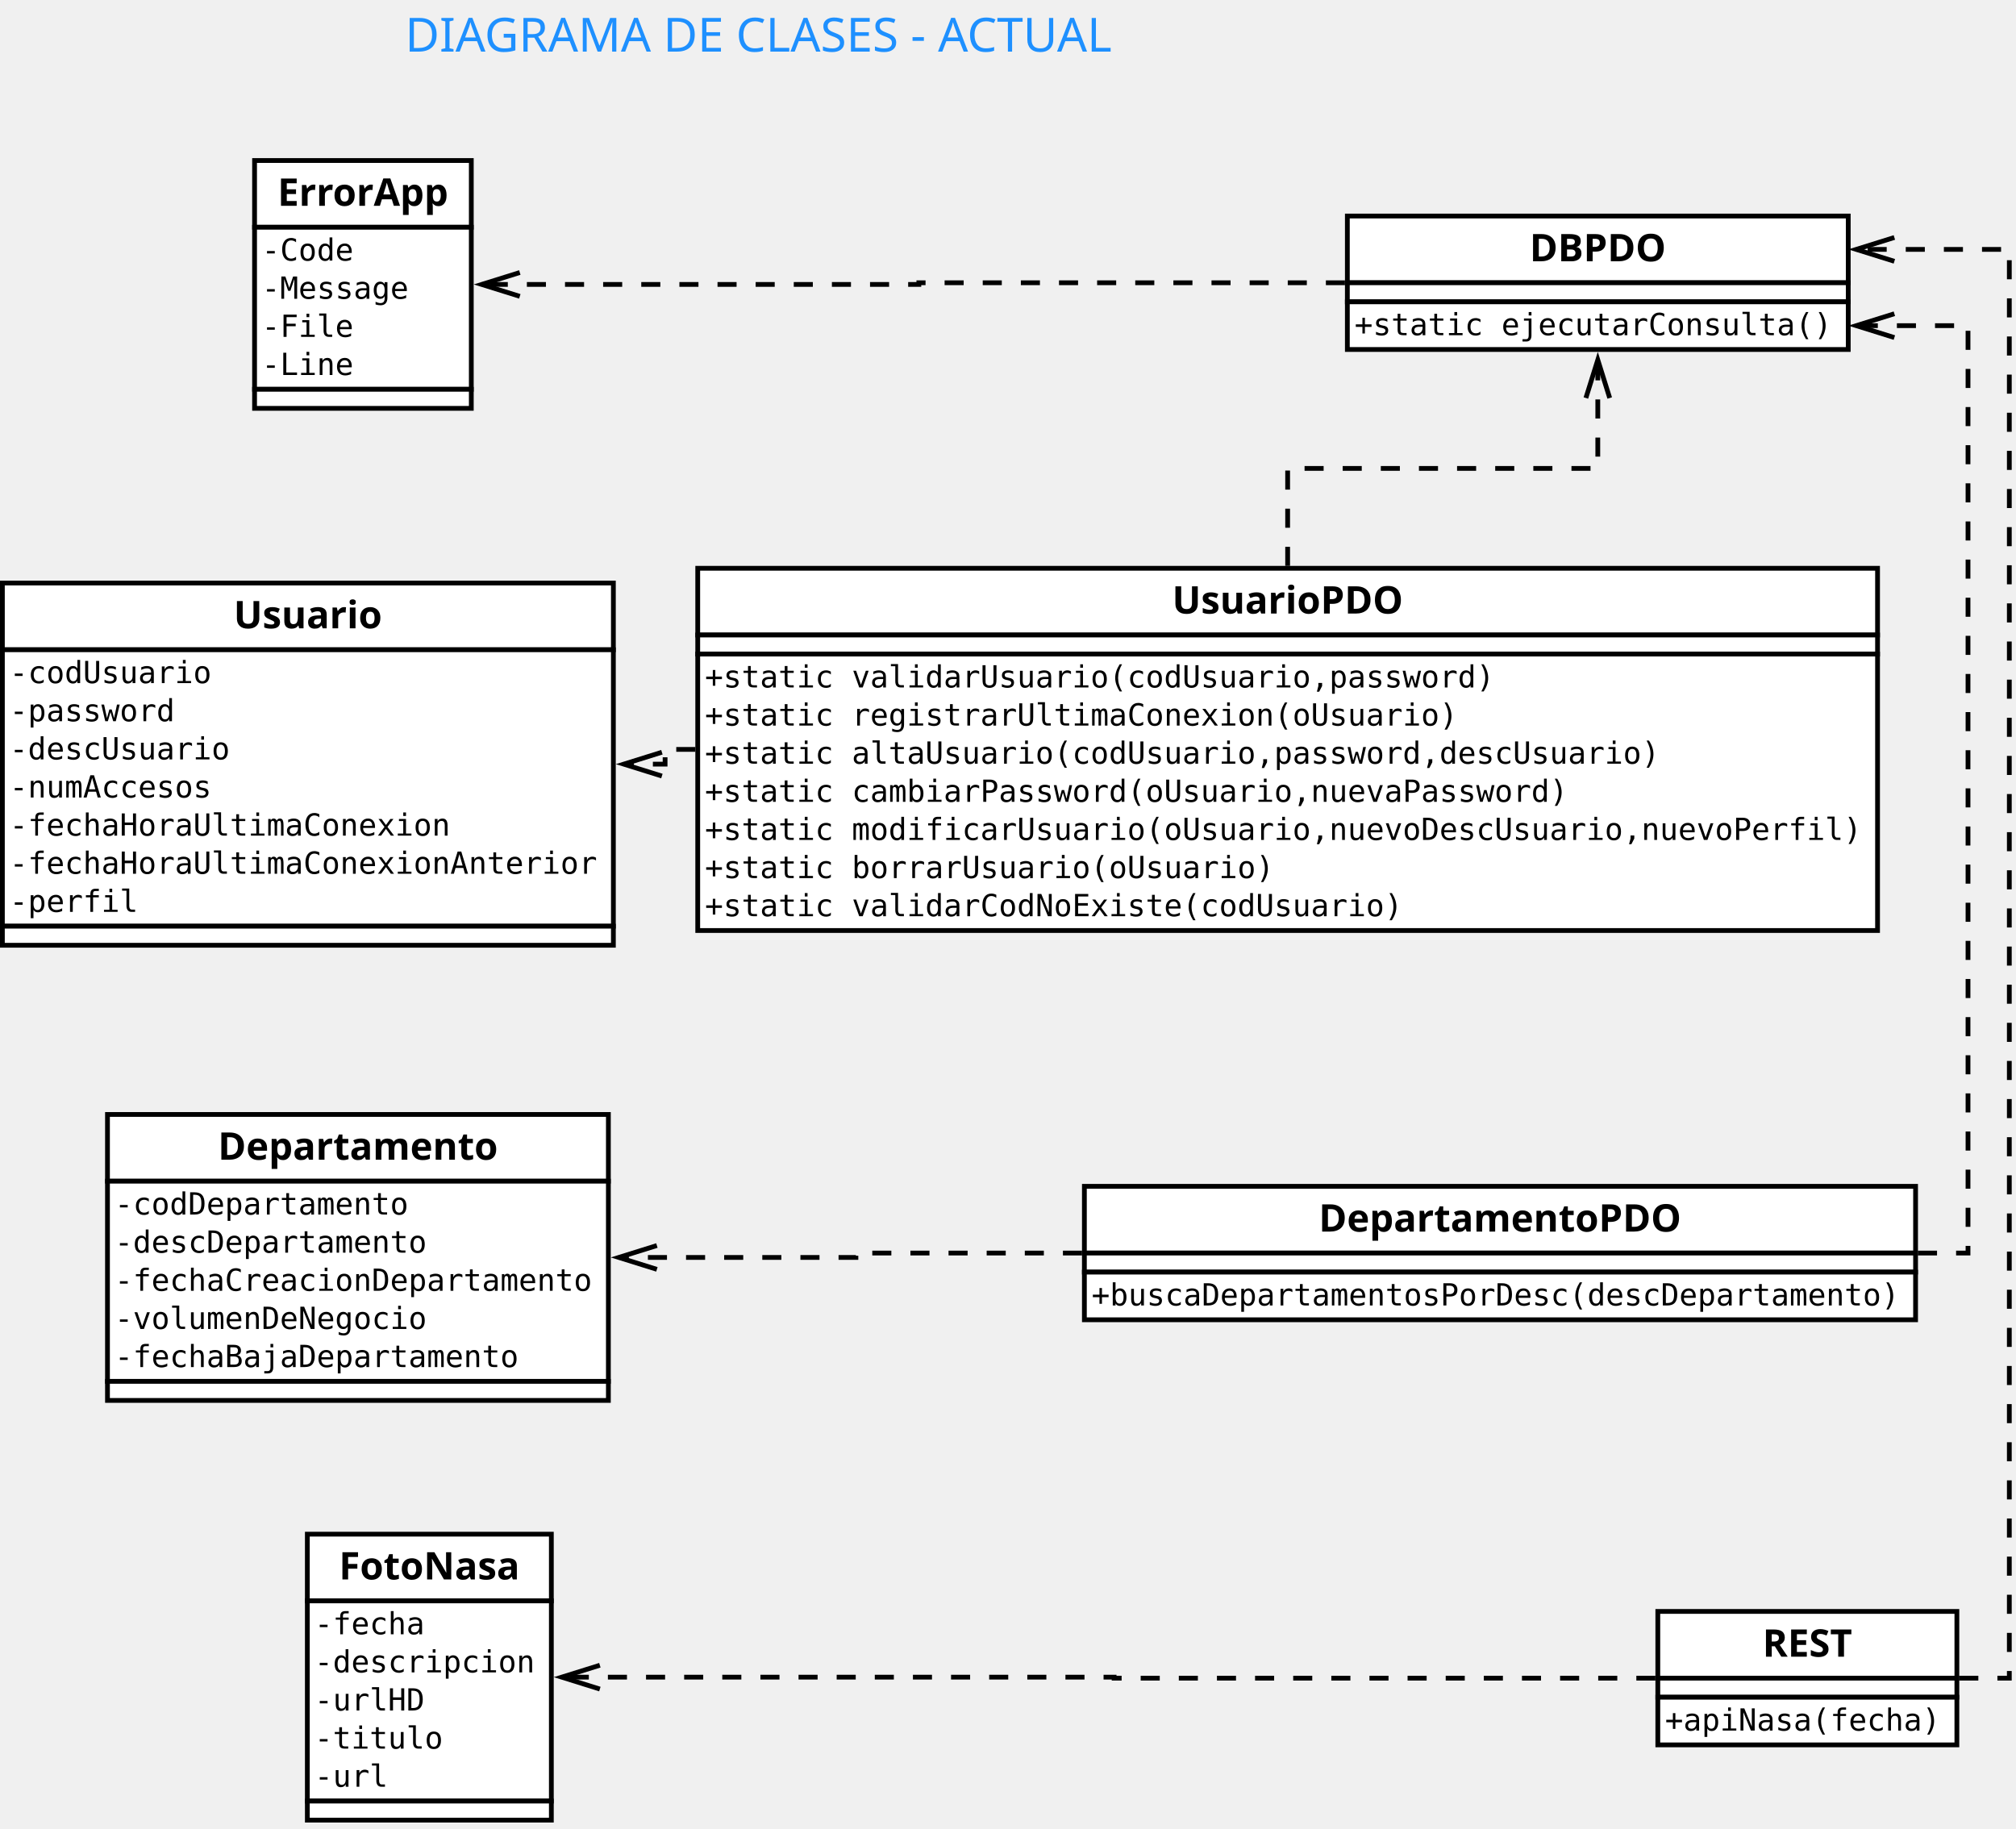
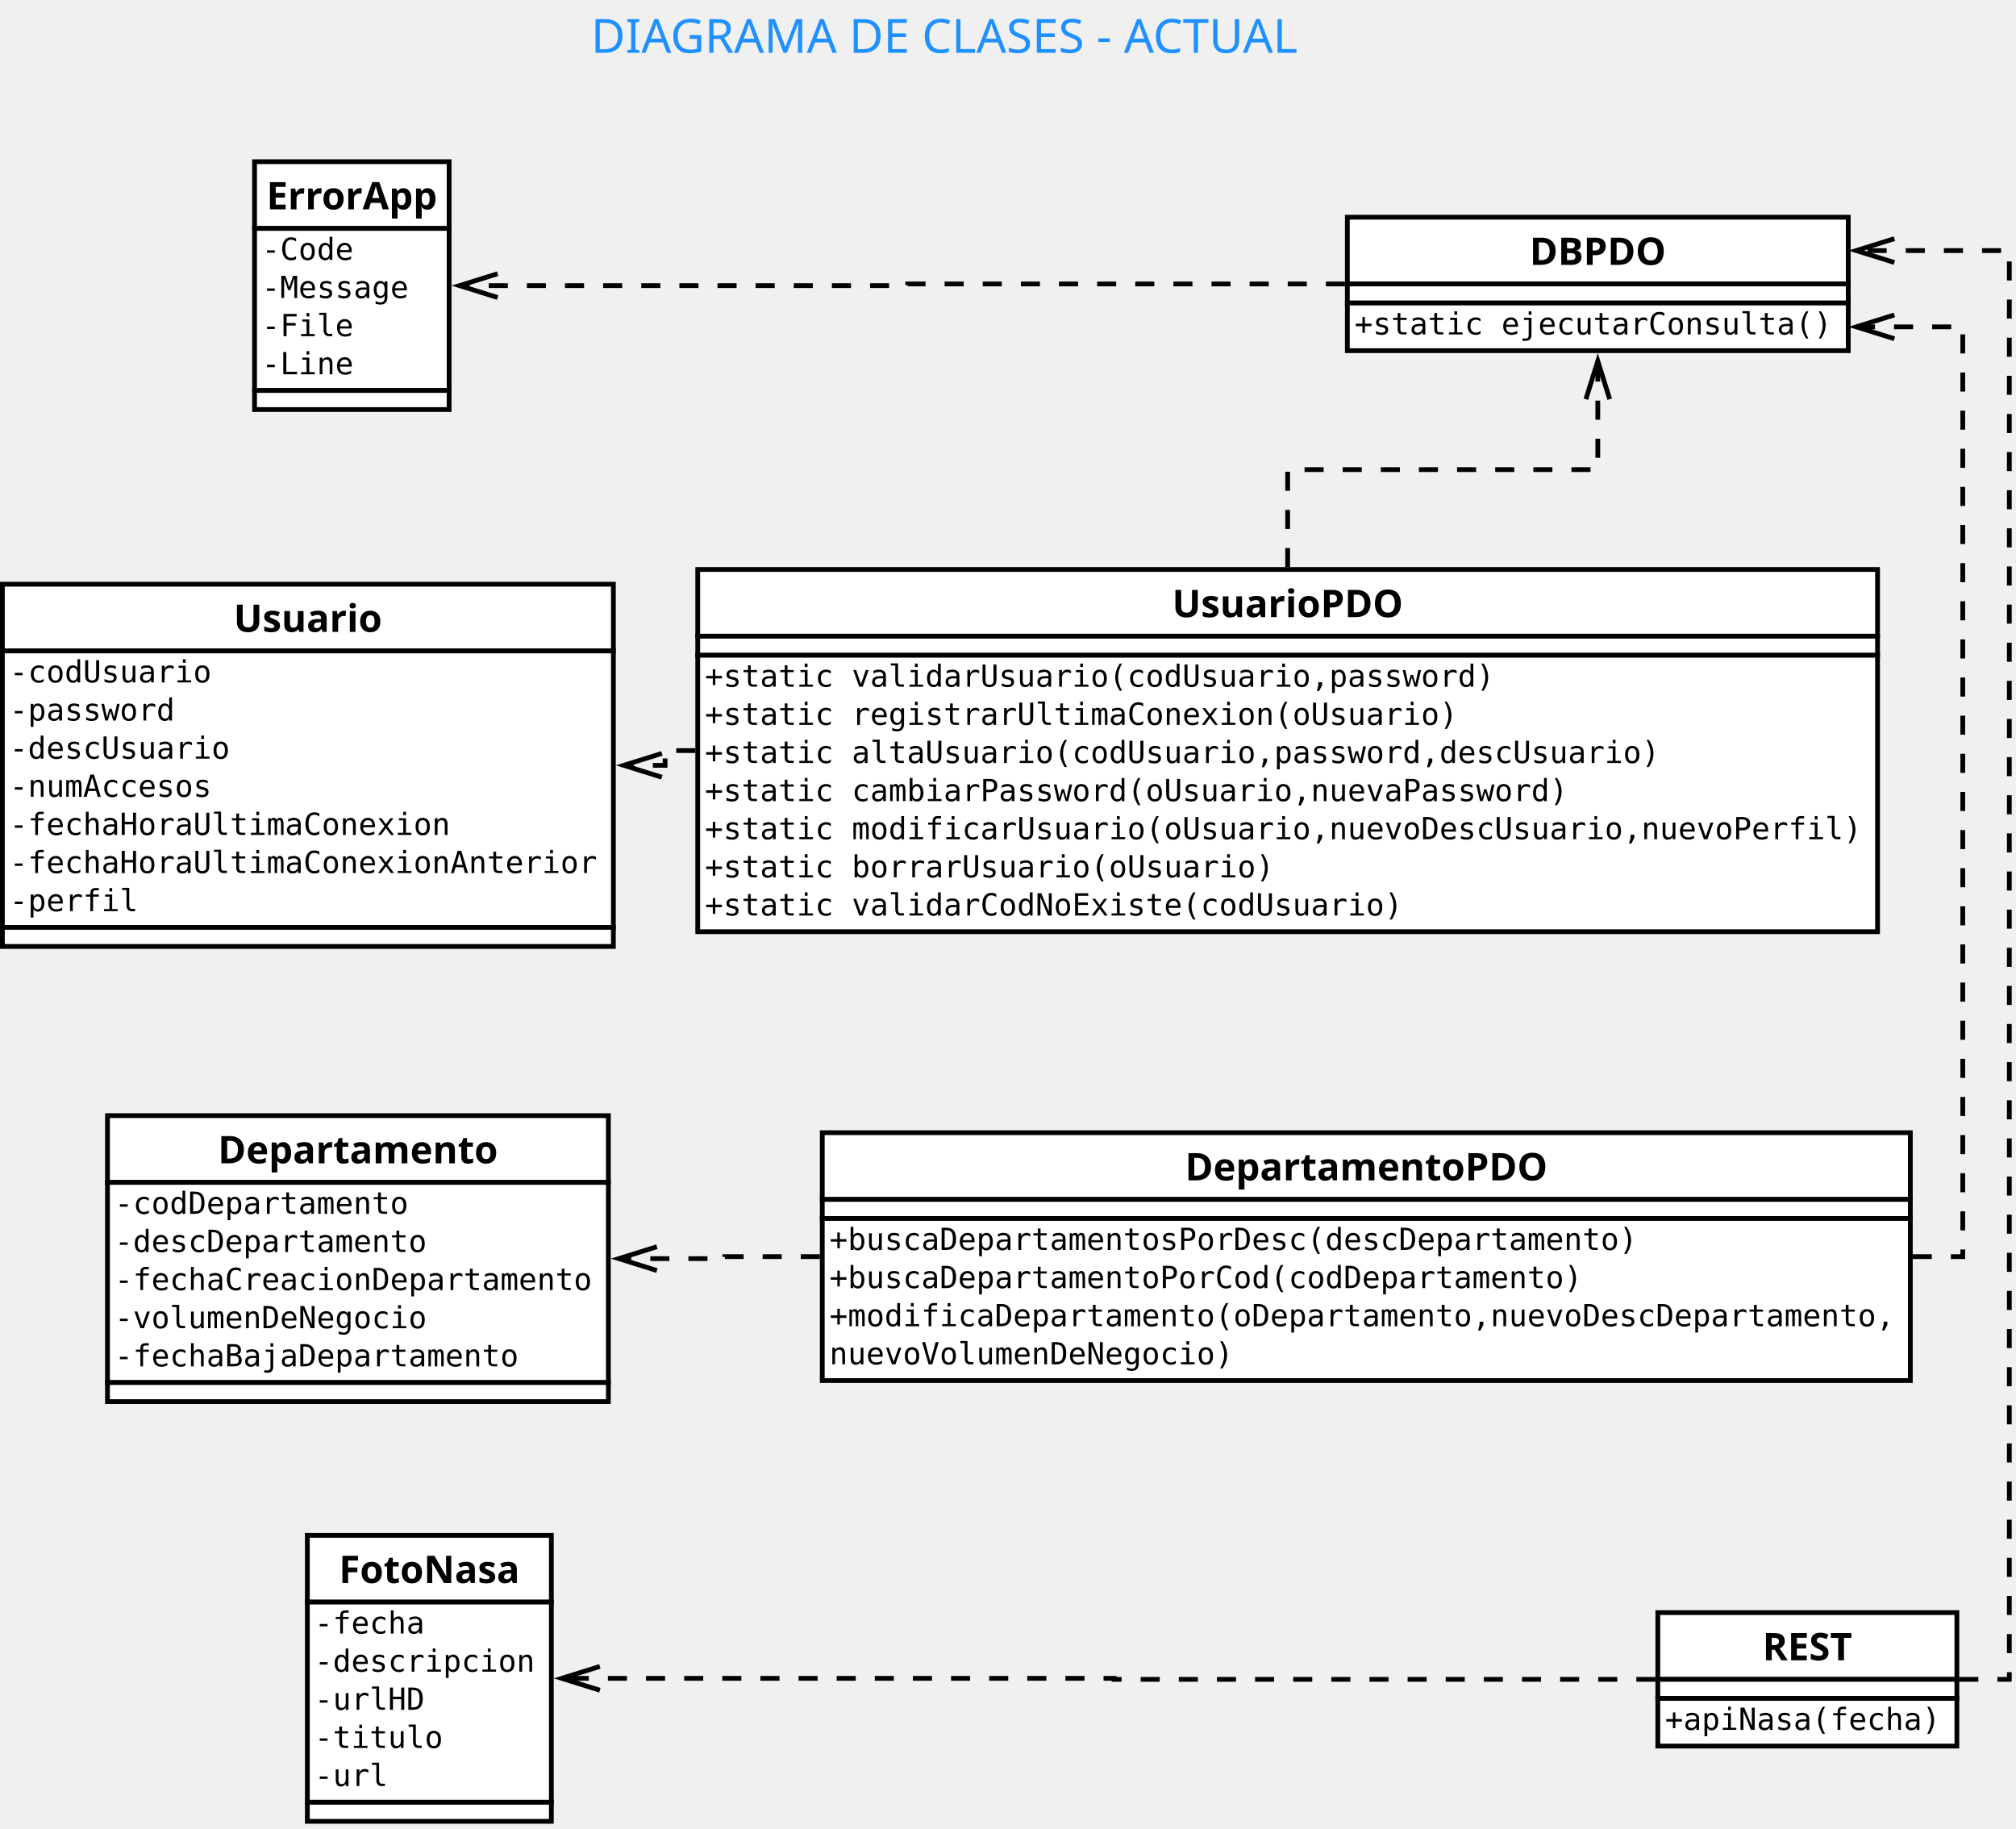
- <svg xmlns="http://www.w3.org/2000/svg" width="43cm" height="39cm" viewBox="68 0 846 762">
+ <svg xmlns="http://www.w3.org/2000/svg" width="43cm" height="39cm" viewBox="68 -1 846 763">
  <g>
-     <rect style="fill: #ffffff" x="360.798" y="235.813" width="495.1" height="28" />
-     <rect style="fill: none; fill-opacity:0; stroke-width: 2; stroke: #000000" x="360.798" y="235.813" width="495.1" height="28" />
-     <text font-size="16" style="fill: #000000;text-anchor:middle;font-family:sans-serif;font-style:normal;font-weight:700" x="608.348" y="254.813">UsuarioPDO</text>
-     <rect style="fill: #ffffff" x="360.798" y="263.813" width="495.1" height="8" />
-     <rect style="fill: none; fill-opacity:0; stroke-width: 2; stroke: #000000" x="360.798" y="263.813" width="495.1" height="8" />
-     <rect style="fill: #ffffff" x="360.798" y="271.813" width="495.1" height="116" />
-     <rect style="fill: none; fill-opacity:0; stroke-width: 2; stroke: #000000" x="360.798" y="271.813" width="495.1" height="116" />
-     <text font-size="12.8" style="fill: #000000;text-anchor:start;font-family:monospace;font-style:normal;font-weight:normal" x="363.798" y="285.813">+static validarUsuario(codUsuario,password)</text>
-     <text font-size="12.8" style="fill: #000000;text-anchor:start;font-family:monospace;font-style:normal;font-weight:normal" x="363.798" y="301.813">+static registrarUltimaConexion(oUsuario)</text>
-     <text font-size="12.8" style="fill: #000000;text-anchor:start;font-family:monospace;font-style:normal;font-weight:normal" x="363.798" y="317.813">+static altaUsuario(codUsuario,password,descUsuario)</text>
-     <text font-size="12.8" style="fill: #000000;text-anchor:start;font-family:monospace;font-style:normal;font-weight:normal" x="363.798" y="333.813">+static cambiarPassword(oUsuario,nuevaPassword)</text>
-     <text font-size="12.8" style="fill: #000000;text-anchor:start;font-family:monospace;font-style:normal;font-weight:normal" x="363.798" y="349.813">+static modificarUsuario(oUsuario,nuevoDescUsuario,nuevoPerfil)</text>
-     <text font-size="12.8" style="fill: #000000;text-anchor:start;font-family:monospace;font-style:normal;font-weight:normal" x="363.798" y="365.813">+static borrarUsuario(oUsuario)</text>
-     <text font-size="12.8" style="fill: #000000;text-anchor:start;font-family:monospace;font-style:normal;font-weight:normal" x="363.798" y="381.813">+static validarCodNoExiste(codUsuario)</text>
+     <rect style="fill: #ffffff" x="360.798" y="235.812" width="495.1" height="28" />
+     <rect style="fill: none; fill-opacity:0; stroke-width: 2; stroke: #000000" x="360.798" y="235.812" width="495.1" height="28" />
+     <text font-size="16" style="fill: #000000;text-anchor:middle;font-family:sans-serif;font-style:normal;font-weight:700" x="608.348" y="255.812">UsuarioPDO</text>
+     <rect style="fill: #ffffff" x="360.798" y="263.812" width="495.1" height="8" />
+     <rect style="fill: none; fill-opacity:0; stroke-width: 2; stroke: #000000" x="360.798" y="263.812" width="495.1" height="8" />
+     <rect style="fill: #ffffff" x="360.798" y="271.812" width="495.1" height="116" />
+     <rect style="fill: none; fill-opacity:0; stroke-width: 2; stroke: #000000" x="360.798" y="271.812" width="495.1" height="116" />
+     <text font-size="12.8" style="fill: #000000;text-anchor:start;font-family:monospace;font-style:normal;font-weight:normal" x="363.798" y="285.012">+static validarUsuario(codUsuario,password)</text>
+     <text font-size="12.8" style="fill: #000000;text-anchor:start;font-family:monospace;font-style:normal;font-weight:normal" x="363.798" y="301.012">+static registrarUltimaConexion(oUsuario)</text>
+     <text font-size="12.8" style="fill: #000000;text-anchor:start;font-family:monospace;font-style:normal;font-weight:normal" x="363.798" y="317.012">+static altaUsuario(codUsuario,password,descUsuario)</text>
+     <text font-size="12.8" style="fill: #000000;text-anchor:start;font-family:monospace;font-style:normal;font-weight:normal" x="363.798" y="333.012">+static cambiarPassword(oUsuario,nuevaPassword)</text>
+     <text font-size="12.8" style="fill: #000000;text-anchor:start;font-family:monospace;font-style:normal;font-weight:normal" x="363.798" y="349.012">+static modificarUsuario(oUsuario,nuevoDescUsuario,nuevoPerfil)</text>
+     <text font-size="12.8" style="fill: #000000;text-anchor:start;font-family:monospace;font-style:normal;font-weight:normal" x="363.798" y="365.012">+static borrarUsuario(oUsuario)</text>
+     <text font-size="12.8" style="fill: #000000;text-anchor:start;font-family:monospace;font-style:normal;font-weight:normal" x="363.798" y="381.012">+static validarCodNoExiste(codUsuario)</text>
  </g>
  <g>
    <rect style="fill: #ffffff" x="69" y="242" width="256.4" height="28" />
    <rect style="fill: none; fill-opacity:0; stroke-width: 2; stroke: #000000" x="69" y="242" width="256.4" height="28" />
-     <text font-size="16" style="fill: #000000;text-anchor:middle;font-family:sans-serif;font-style:normal;font-weight:700" x="197.2" y="261">Usuario</text>
+     <text font-size="16" style="fill: #000000;text-anchor:middle;font-family:sans-serif;font-style:normal;font-weight:700" x="197.2" y="262">Usuario</text>
    <rect style="fill: #ffffff" x="69" y="270" width="256.4" height="116" />
    <rect style="fill: none; fill-opacity:0; stroke-width: 2; stroke: #000000" x="69" y="270" width="256.4" height="116" />
-     <text font-size="12.8" style="fill: #000000;text-anchor:start;font-family:monospace;font-style:normal;font-weight:normal" x="72" y="284">-codUsuario</text>
-     <text font-size="12.8" style="fill: #000000;text-anchor:start;font-family:monospace;font-style:normal;font-weight:normal" x="72" y="300">-password</text>
-     <text font-size="12.8" style="fill: #000000;text-anchor:start;font-family:monospace;font-style:normal;font-weight:normal" x="72" y="316">-descUsuario</text>
-     <text font-size="12.8" style="fill: #000000;text-anchor:start;font-family:monospace;font-style:normal;font-weight:normal" x="72" y="332">-numAccesos</text>
-     <text font-size="12.8" style="fill: #000000;text-anchor:start;font-family:monospace;font-style:normal;font-weight:normal" x="72" y="348">-fechaHoraUltimaConexion</text>
-     <text font-size="12.8" style="fill: #000000;text-anchor:start;font-family:monospace;font-style:normal;font-weight:normal" x="72" y="364">-fechaHoraUltimaConexionAnterior</text>
-     <text font-size="12.8" style="fill: #000000;text-anchor:start;font-family:monospace;font-style:normal;font-weight:normal" x="72" y="380">-perfil</text>
+     <text font-size="12.8" style="fill: #000000;text-anchor:start;font-family:monospace;font-style:normal;font-weight:normal" x="72" y="283.2">-codUsuario</text>
+     <text font-size="12.8" style="fill: #000000;text-anchor:start;font-family:monospace;font-style:normal;font-weight:normal" x="72" y="299.2">-password</text>
+     <text font-size="12.8" style="fill: #000000;text-anchor:start;font-family:monospace;font-style:normal;font-weight:normal" x="72" y="315.2">-descUsuario</text>
+     <text font-size="12.8" style="fill: #000000;text-anchor:start;font-family:monospace;font-style:normal;font-weight:normal" x="72" y="331.2">-numAccesos</text>
+     <text font-size="12.8" style="fill: #000000;text-anchor:start;font-family:monospace;font-style:normal;font-weight:normal" x="72" y="347.2">-fechaHoraUltimaConexion</text>
+     <text font-size="12.8" style="fill: #000000;text-anchor:start;font-family:monospace;font-style:normal;font-weight:normal" x="72" y="363.2">-fechaHoraUltimaConexionAnterior</text>
+     <text font-size="12.8" style="fill: #000000;text-anchor:start;font-family:monospace;font-style:normal;font-weight:normal" x="72" y="379.2">-perfil</text>
    <rect style="fill: #ffffff" x="69" y="386" width="256.4" height="8" />
    <rect style="fill: none; fill-opacity:0; stroke-width: 2; stroke: #000000" x="69" y="386" width="256.4" height="8" />
  </g>
  <g>
-     <rect style="fill: #ffffff" x="174.827" y="64.703" width="90.95" height="28" />
-     <rect style="fill: none; fill-opacity:0; stroke-width: 2; stroke: #000000" x="174.827" y="64.703" width="90.95" height="28" />
-     <text font-size="16" style="fill: #000000;text-anchor:middle;font-family:sans-serif;font-style:normal;font-weight:700" x="220.302" y="83.703">ErrorApp</text>
-     <rect style="fill: #ffffff" x="174.827" y="92.703" width="90.95" height="68" />
-     <rect style="fill: none; fill-opacity:0; stroke-width: 2; stroke: #000000" x="174.827" y="92.703" width="90.95" height="68" />
-     <text font-size="12.8" style="fill: #000000;text-anchor:start;font-family:monospace;font-style:normal;font-weight:normal" x="177.827" y="106.703">-Code</text>
-     <text font-size="12.8" style="fill: #000000;text-anchor:start;font-family:monospace;font-style:normal;font-weight:normal" x="177.827" y="122.703">-Message</text>
-     <text font-size="12.8" style="fill: #000000;text-anchor:start;font-family:monospace;font-style:normal;font-weight:normal" x="177.827" y="138.703">-File</text>
-     <text font-size="12.8" style="fill: #000000;text-anchor:start;font-family:monospace;font-style:normal;font-weight:normal" x="177.827" y="154.703">-Line</text>
-     <rect style="fill: #ffffff" x="174.827" y="160.703" width="90.95" height="8" />
-     <rect style="fill: none; fill-opacity:0; stroke-width: 2; stroke: #000000" x="174.827" y="160.703" width="90.95" height="8" />
+     <rect style="fill: #ffffff" x="174.827" y="64.703" width="81.65" height="28" />
+     <rect style="fill: none; fill-opacity:0; stroke-width: 2; stroke: #000000" x="174.827" y="64.703" width="81.65" height="28" />
+     <text font-size="16" style="fill: #000000;text-anchor:middle;font-family:sans-serif;font-style:normal;font-weight:700" x="215.652" y="84.703">ErrorApp</text>
+     <rect style="fill: #ffffff" x="174.827" y="92.703" width="81.65" height="68" />
+     <rect style="fill: none; fill-opacity:0; stroke-width: 2; stroke: #000000" x="174.827" y="92.703" width="81.65" height="68" />
+     <text font-size="12.8" style="fill: #000000;text-anchor:start;font-family:monospace;font-style:normal;font-weight:normal" x="177.827" y="105.903">-Code</text>
+     <text font-size="12.8" style="fill: #000000;text-anchor:start;font-family:monospace;font-style:normal;font-weight:normal" x="177.827" y="121.903">-Message</text>
+     <text font-size="12.8" style="fill: #000000;text-anchor:start;font-family:monospace;font-style:normal;font-weight:normal" x="177.827" y="137.903">-File</text>
+     <text font-size="12.8" style="fill: #000000;text-anchor:start;font-family:monospace;font-style:normal;font-weight:normal" x="177.827" y="153.903">-Line</text>
+     <rect style="fill: #ffffff" x="174.827" y="160.703" width="81.65" height="8" />
+     <rect style="fill: none; fill-opacity:0; stroke-width: 2; stroke: #000000" x="174.827" y="160.703" width="81.65" height="8" />
  </g>
  <g>
    <rect style="fill: #ffffff" x="633.404" y="88" width="210.2" height="28" />
    <rect style="fill: none; fill-opacity:0; stroke-width: 2; stroke: #000000" x="633.404" y="88" width="210.2" height="28" />
-     <text font-size="16" style="fill: #000000;text-anchor:middle;font-family:sans-serif;font-style:normal;font-weight:700" x="738.504" y="107">DBPDO</text>
+     <text font-size="16" style="fill: #000000;text-anchor:middle;font-family:sans-serif;font-style:normal;font-weight:700" x="738.504" y="108">DBPDO</text>
    <rect style="fill: #ffffff" x="633.404" y="116" width="210.2" height="8" />
    <rect style="fill: none; fill-opacity:0; stroke-width: 2; stroke: #000000" x="633.404" y="116" width="210.2" height="8" />
    <rect style="fill: #ffffff" x="633.404" y="124" width="210.2" height="20" />
    <rect style="fill: none; fill-opacity:0; stroke-width: 2; stroke: #000000" x="633.404" y="124" width="210.2" height="20" />
-     <text font-size="12.8" style="fill: #000000;text-anchor:start;font-family:monospace;font-style:normal;font-weight:normal" x="636.404" y="138">+static ejecutarConsulta()</text>
+     <text font-size="12.8" style="fill: #000000;text-anchor:start;font-family:monospace;font-style:normal;font-weight:normal" x="636.404" y="137.2">+static ejecutarConsulta()</text>
  </g>
  <g>
    <polyline style="fill: none; fill-opacity:0; stroke-width: 2; stroke-dasharray: 8; stroke: #000000" points="608.348,234.803 608.348,193.905 738.504,193.905 738.504,151.712 " />
    <polyline style="fill: none; fill-opacity:0; stroke-width: 2; stroke: #000000" points="743.504,164.36 738.504,148.36 733.504,164.36 " />
  </g>
  <g>
-     <polyline style="fill: none; fill-opacity:0; stroke-width: 2; stroke-dasharray: 8; stroke: #000000" points="359.79,311.813 347.099,311.813 347.099,318 333.113,318 " />
+     <polyline style="fill: none; fill-opacity:0; stroke-width: 2; stroke-dasharray: 8; stroke: #000000" points="359.79,311.812 347.099,311.812 347.099,318 333.113,318 " />
    <polyline style="fill: none; fill-opacity:0; stroke-width: 2; stroke: #000000" points="345.76,313 329.76,318 345.76,323 " />
  </g>
  <g>
-     <polyline style="fill: none; fill-opacity:0; stroke-width: 2; stroke-dasharray: 8; stroke: #000000" points="632.398,116 453.59,116 453.59,116.703 273.488,116.703 " />
-     <polyline style="fill: none; fill-opacity:0; stroke-width: 2; stroke: #000000" points="286.136,111.703 270.136,116.703 286.136,121.703 " />
+     <polyline style="fill: none; fill-opacity:0; stroke-width: 2; stroke-dasharray: 8; stroke: #000000" points="632.398,116 448.94,116 448.94,116.703 264.188,116.703 " />
+     <polyline style="fill: none; fill-opacity:0; stroke-width: 2; stroke: #000000" points="276.835,111.703 260.835,116.703 276.835,121.703 " />
  </g>
-   <text font-size="19.756" style="fill: #1e90ff;text-anchor:start;font-family:sans-serif;font-style:normal;font-weight:normal" x="238" y="19">
-     <tspan x="238" y="19">DIAGRAMA DE CLASES - ACTUAL</tspan>
+   <text font-size="19.756" style="fill: #1e90ff;text-anchor:start;font-family:sans-serif;font-style:normal;font-weight:normal" x="316" y="19">
+     <tspan x="316" y="19">DIAGRAMA DE CLASES - ACTUAL</tspan>
  </text>
  <g>
    <rect style="fill: #ffffff" x="113.102" y="465" width="210.2" height="28" />
    <rect style="fill: none; fill-opacity:0; stroke-width: 2; stroke: #000000" x="113.102" y="465" width="210.2" height="28" />
-     <text font-size="16" style="fill: #000000;text-anchor:middle;font-family:sans-serif;font-style:normal;font-weight:700" x="218.202" y="484">Departamento</text>
+     <text font-size="16" style="fill: #000000;text-anchor:middle;font-family:sans-serif;font-style:normal;font-weight:700" x="218.202" y="485">Departamento</text>
    <rect style="fill: #ffffff" x="113.102" y="493" width="210.2" height="84" />
    <rect style="fill: none; fill-opacity:0; stroke-width: 2; stroke: #000000" x="113.102" y="493" width="210.2" height="84" />
-     <text font-size="12.8" style="fill: #000000;text-anchor:start;font-family:monospace;font-style:normal;font-weight:normal" x="116.102" y="507">-codDepartamento</text>
-     <text font-size="12.8" style="fill: #000000;text-anchor:start;font-family:monospace;font-style:normal;font-weight:normal" x="116.102" y="523">-descDepartamento</text>
-     <text font-size="12.8" style="fill: #000000;text-anchor:start;font-family:monospace;font-style:normal;font-weight:normal" x="116.102" y="539">-fechaCreacionDepartamento</text>
-     <text font-size="12.8" style="fill: #000000;text-anchor:start;font-family:monospace;font-style:normal;font-weight:normal" x="116.102" y="555">-volumenDeNegocio</text>
-     <text font-size="12.8" style="fill: #000000;text-anchor:start;font-family:monospace;font-style:normal;font-weight:normal" x="116.102" y="571">-fechaBajaDepartamento</text>
+     <text font-size="12.8" style="fill: #000000;text-anchor:start;font-family:monospace;font-style:normal;font-weight:normal" x="116.102" y="506.2">-codDepartamento</text>
+     <text font-size="12.8" style="fill: #000000;text-anchor:start;font-family:monospace;font-style:normal;font-weight:normal" x="116.102" y="522.2">-descDepartamento</text>
+     <text font-size="12.8" style="fill: #000000;text-anchor:start;font-family:monospace;font-style:normal;font-weight:normal" x="116.102" y="538.2">-fechaCreacionDepartamento</text>
+     <text font-size="12.8" style="fill: #000000;text-anchor:start;font-family:monospace;font-style:normal;font-weight:normal" x="116.102" y="554.2">-volumenDeNegocio</text>
+     <text font-size="12.8" style="fill: #000000;text-anchor:start;font-family:monospace;font-style:normal;font-weight:normal" x="116.102" y="570.2">-fechaBajaDepartamento</text>
    <rect style="fill: #ffffff" x="113.102" y="577" width="210.2" height="8" />
    <rect style="fill: none; fill-opacity:0; stroke-width: 2; stroke: #000000" x="113.102" y="577" width="210.2" height="8" />
  </g>
  <g>
-     <rect style="fill: #ffffff" x="523.056" y="495.156" width="348.8" height="28" />
-     <rect style="fill: none; fill-opacity:0; stroke-width: 2; stroke: #000000" x="523.056" y="495.156" width="348.8" height="28" />
-     <text font-size="16" style="fill: #000000;text-anchor:middle;font-family:sans-serif;font-style:normal;font-weight:700" x="697.456" y="514.156">DepartamentoPDO</text>
-     <rect style="fill: #ffffff" x="523.056" y="523.156" width="348.8" height="8" />
-     <rect style="fill: none; fill-opacity:0; stroke-width: 2; stroke: #000000" x="523.056" y="523.156" width="348.8" height="8" />
-     <rect style="fill: #ffffff" x="523.056" y="531.156" width="348.8" height="20" />
-     <rect style="fill: none; fill-opacity:0; stroke-width: 2; stroke: #000000" x="523.056" y="531.156" width="348.8" height="20" />
-     <text font-size="12.8" style="fill: #000000;text-anchor:start;font-family:monospace;font-style:normal;font-weight:normal" x="526.056" y="545.156">+buscaDepartamentosPorDesc(descDepartamento)</text>
+     <rect style="fill: #ffffff" x="413.056" y="472.156" width="456.6" height="28" />
+     <rect style="fill: none; fill-opacity:0; stroke-width: 2; stroke: #000000" x="413.056" y="472.156" width="456.6" height="28" />
+     <text font-size="16" style="fill: #000000;text-anchor:middle;font-family:sans-serif;font-style:normal;font-weight:700" x="641.356" y="492.156">DepartamentoPDO</text>
+     <rect style="fill: #ffffff" x="413.056" y="500.156" width="456.6" height="8" />
+     <rect style="fill: none; fill-opacity:0; stroke-width: 2; stroke: #000000" x="413.056" y="500.156" width="456.6" height="8" />
+     <rect style="fill: #ffffff" x="413.056" y="508.156" width="456.6" height="68" />
+     <rect style="fill: none; fill-opacity:0; stroke-width: 2; stroke: #000000" x="413.056" y="508.156" width="456.6" height="68" />
+     <text font-size="12.8" style="fill: #000000;text-anchor:start;font-family:monospace;font-style:normal;font-weight:normal" x="416.056" y="521.356">+buscaDepartamentosPorDesc(descDepartamento)</text>
+     <text font-size="12.8" style="fill: #000000;text-anchor:start;font-family:monospace;font-style:normal;font-weight:normal" x="416.056" y="537.356">+buscaDepartamentoPorCod(codDepartamento)</text>
+     <text font-size="12.8" style="fill: #000000;text-anchor:start;font-family:monospace;font-style:normal;font-weight:normal" x="416.056" y="553.356">+modificaDepartamento(oDepartamento,nuevoDescDepartamento,</text>
+     <text font-size="12.8" style="fill: #000000;text-anchor:start;font-family:monospace;font-style:normal;font-weight:normal" x="416.056" y="569.356">                      nuevoVolumenDeNegocio)</text>
  </g>
  <g>
-     <polyline style="fill: none; fill-opacity:0; stroke-width: 2; stroke-dasharray: 8; stroke: #000000" points="522.05,523.156 427.179,523.156 427.179,525 331.014,525 " />
+     <polyline style="fill: none; fill-opacity:0; stroke-width: 2; stroke-dasharray: 8; stroke: #000000" points="412.049,524.156 372.179,524.156 372.179,525 331.014,525 " />
    <polyline style="fill: none; fill-opacity:0; stroke-width: 2; stroke: #000000" points="343.661,520 327.661,525 343.661,530 " />
  </g>
  <g>
-     <polyline style="fill: none; fill-opacity:0; stroke-width: 2; stroke-dasharray: 8; stroke: #000000" points="872.861,523.156 893.861,523.156 893.861,134 850.309,134 " />
+     <polyline style="fill: none; fill-opacity:0; stroke-width: 2; stroke-dasharray: 8; stroke: #000000" points="870.663,524.156 891.663,524.156 891.663,134 850.309,134 " />
    <polyline style="fill: none; fill-opacity:0; stroke-width: 2; stroke: #000000" points="862.957,129 846.957,134 862.957,139 " />
  </g>
  <g>
    <rect style="fill: #ffffff" x="196.97" y="641.12" width="102.4" height="28" />
    <rect style="fill: none; fill-opacity:0; stroke-width: 2; stroke: #000000" x="196.97" y="641.12" width="102.4" height="28" />
-     <text font-size="16" style="fill: #000000;text-anchor:middle;font-family:sans-serif;font-style:normal;font-weight:700" x="248.17" y="660.12">FotoNasa</text>
+     <text font-size="16" style="fill: #000000;text-anchor:middle;font-family:sans-serif;font-style:normal;font-weight:700" x="248.17" y="661.12">FotoNasa</text>
    <rect style="fill: #ffffff" x="196.97" y="669.12" width="102.4" height="84" />
    <rect style="fill: none; fill-opacity:0; stroke-width: 2; stroke: #000000" x="196.97" y="669.12" width="102.4" height="84" />
-     <text font-size="12.8" style="fill: #000000;text-anchor:start;font-family:monospace;font-style:normal;font-weight:normal" x="199.97" y="683.12">-fecha</text>
-     <text font-size="12.8" style="fill: #000000;text-anchor:start;font-family:monospace;font-style:normal;font-weight:normal" x="199.97" y="699.12">-descripcion</text>
-     <text font-size="12.8" style="fill: #000000;text-anchor:start;font-family:monospace;font-style:normal;font-weight:normal" x="199.97" y="715.12">-urlHD</text>
-     <text font-size="12.8" style="fill: #000000;text-anchor:start;font-family:monospace;font-style:normal;font-weight:normal" x="199.97" y="731.12">-titulo</text>
-     <text font-size="12.8" style="fill: #000000;text-anchor:start;font-family:monospace;font-style:normal;font-weight:normal" x="199.97" y="747.12">-url</text>
+     <text font-size="12.8" style="fill: #000000;text-anchor:start;font-family:monospace;font-style:normal;font-weight:normal" x="199.97" y="682.32">-fecha</text>
+     <text font-size="12.8" style="fill: #000000;text-anchor:start;font-family:monospace;font-style:normal;font-weight:normal" x="199.97" y="698.32">-descripcion</text>
+     <text font-size="12.8" style="fill: #000000;text-anchor:start;font-family:monospace;font-style:normal;font-weight:normal" x="199.97" y="714.32">-urlHD</text>
+     <text font-size="12.8" style="fill: #000000;text-anchor:start;font-family:monospace;font-style:normal;font-weight:normal" x="199.97" y="730.32">-titulo</text>
+     <text font-size="12.8" style="fill: #000000;text-anchor:start;font-family:monospace;font-style:normal;font-weight:normal" x="199.97" y="746.32">-url</text>
    <rect style="fill: #ffffff" x="196.97" y="753.12" width="102.4" height="8" />
    <rect style="fill: none; fill-opacity:0; stroke-width: 2; stroke: #000000" x="196.97" y="753.12" width="102.4" height="8" />
  </g>
  <g>
-     <rect style="fill: #ffffff" x="763.689" y="673.541" width="125.5" height="28" />
-     <rect style="fill: none; fill-opacity:0; stroke-width: 2; stroke: #000000" x="763.689" y="673.541" width="125.5" height="28" />
-     <text font-size="16" style="fill: #000000;text-anchor:middle;font-family:sans-serif;font-style:normal;font-weight:700" x="826.439" y="692.541">REST</text>
-     <rect style="fill: #ffffff" x="763.689" y="701.541" width="125.5" height="8" />
-     <rect style="fill: none; fill-opacity:0; stroke-width: 2; stroke: #000000" x="763.689" y="701.541" width="125.5" height="8" />
-     <rect style="fill: #ffffff" x="763.689" y="709.541" width="125.5" height="20" />
-     <rect style="fill: none; fill-opacity:0; stroke-width: 2; stroke: #000000" x="763.689" y="709.541" width="125.5" height="20" />
-     <text font-size="12.8" style="fill: #000000;text-anchor:start;font-family:monospace;font-style:normal;font-weight:normal" x="766.689" y="723.541">+apiNasa(fecha)</text>
+     <rect style="fill: #ffffff" x="763.688" y="673.542" width="125.5" height="28" />
+     <rect style="fill: none; fill-opacity:0; stroke-width: 2; stroke: #000000" x="763.688" y="673.542" width="125.5" height="28" />
+     <text font-size="16" style="fill: #000000;text-anchor:middle;font-family:sans-serif;font-style:normal;font-weight:700" x="826.438" y="693.542">REST</text>
+     <rect style="fill: #ffffff" x="763.688" y="701.542" width="125.5" height="8" />
+     <rect style="fill: none; fill-opacity:0; stroke-width: 2; stroke: #000000" x="763.688" y="701.542" width="125.5" height="8" />
+     <rect style="fill: #ffffff" x="763.688" y="709.542" width="125.5" height="20" />
+     <rect style="fill: none; fill-opacity:0; stroke-width: 2; stroke: #000000" x="763.688" y="709.542" width="125.5" height="20" />
+     <text font-size="12.8" style="fill: #000000;text-anchor:start;font-family:monospace;font-style:normal;font-weight:normal" x="766.688" y="722.742">+apiNasa(fecha)</text>
  </g>
  <g>
-     <polyline style="fill: none; fill-opacity:0; stroke-width: 2; stroke-dasharray: 8; stroke: #000000" points="762.681,701.541 535.529,701.541 535.529,701.12 307.082,701.12 " />
+     <polyline style="fill: none; fill-opacity:0; stroke-width: 2; stroke-dasharray: 8; stroke: #000000" points="762.68,701.542 535.528,701.542 535.528,701.12 307.082,701.12 " />
    <polyline style="fill: none; fill-opacity:0; stroke-width: 2; stroke: #000000" points="319.729,696.12 303.729,701.12 319.729,706.12 " />
  </g>
  <g>
-     <polyline style="fill: none; fill-opacity:0; stroke-width: 2; stroke-dasharray: 8; stroke: #000000" points="890.197,701.541 911.197,701.541 911.197,102 850.309,102 " />
+     <polyline style="fill: none; fill-opacity:0; stroke-width: 2; stroke-dasharray: 8; stroke: #000000" points="890.196,701.542 911.196,701.542 911.196,102 850.309,102 " />
    <polyline style="fill: none; fill-opacity:0; stroke-width: 2; stroke: #000000" points="862.957,97 846.957,102 862.957,107 " />
  </g>
</svg>
